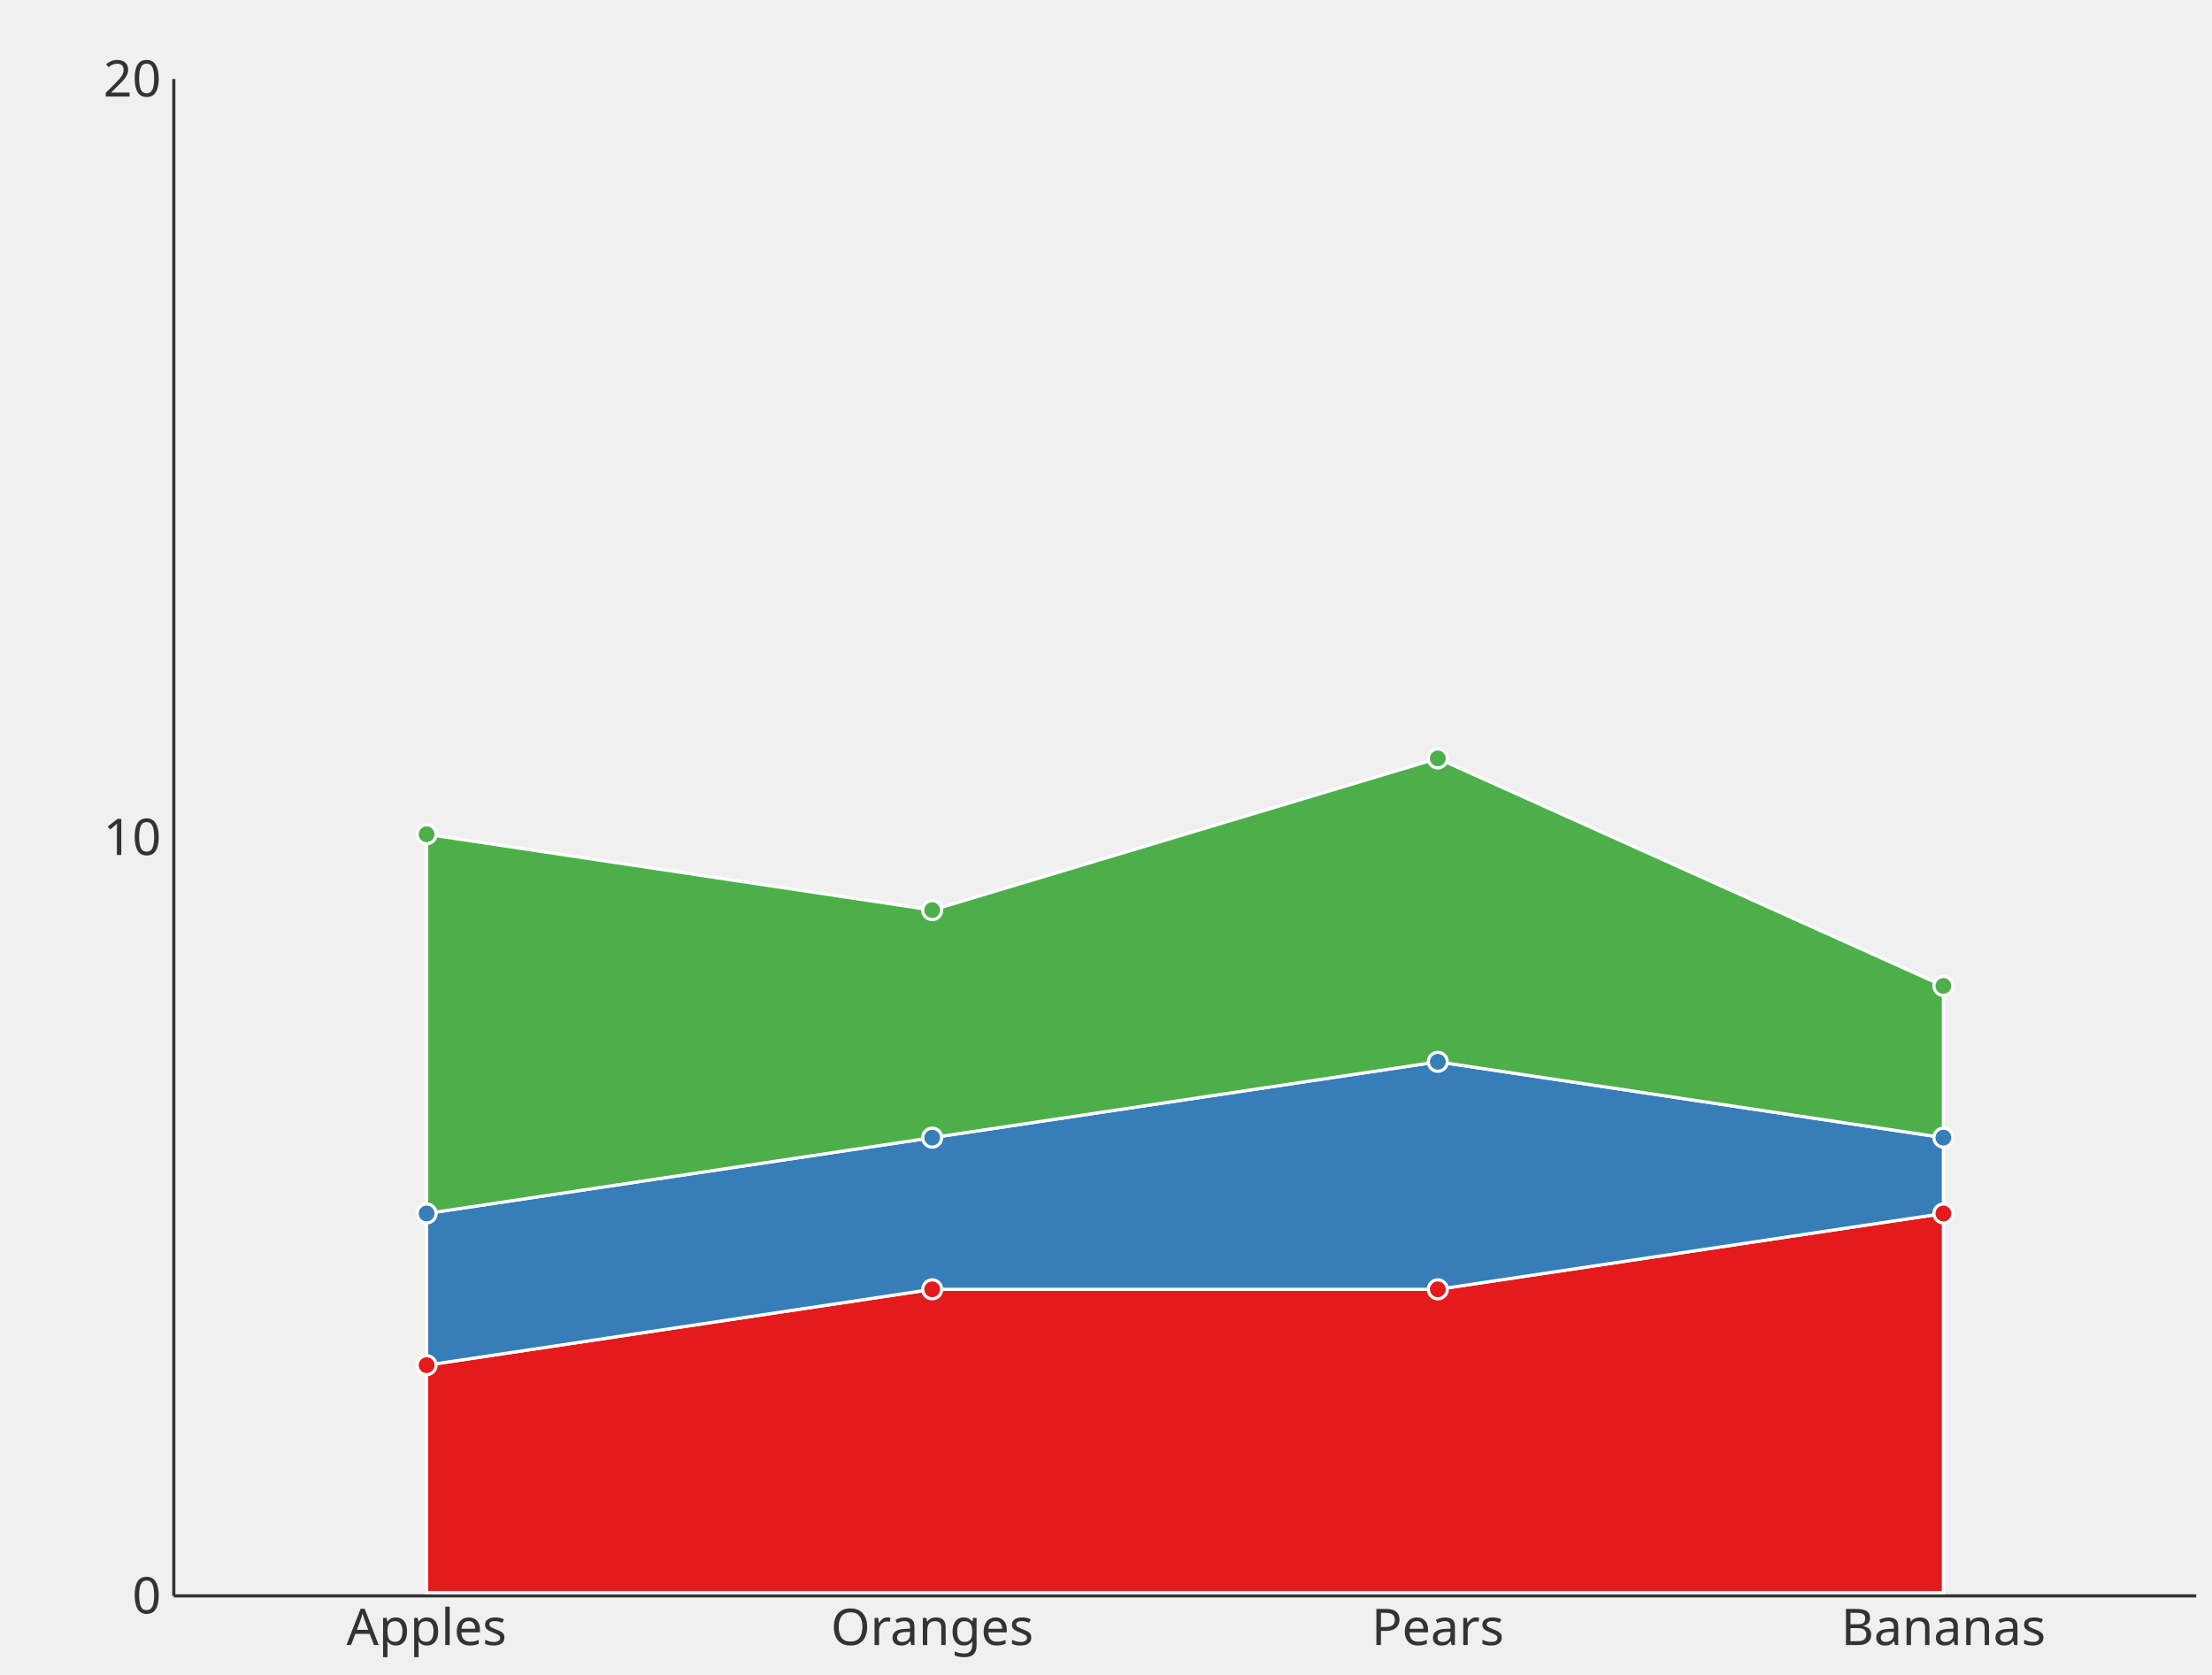
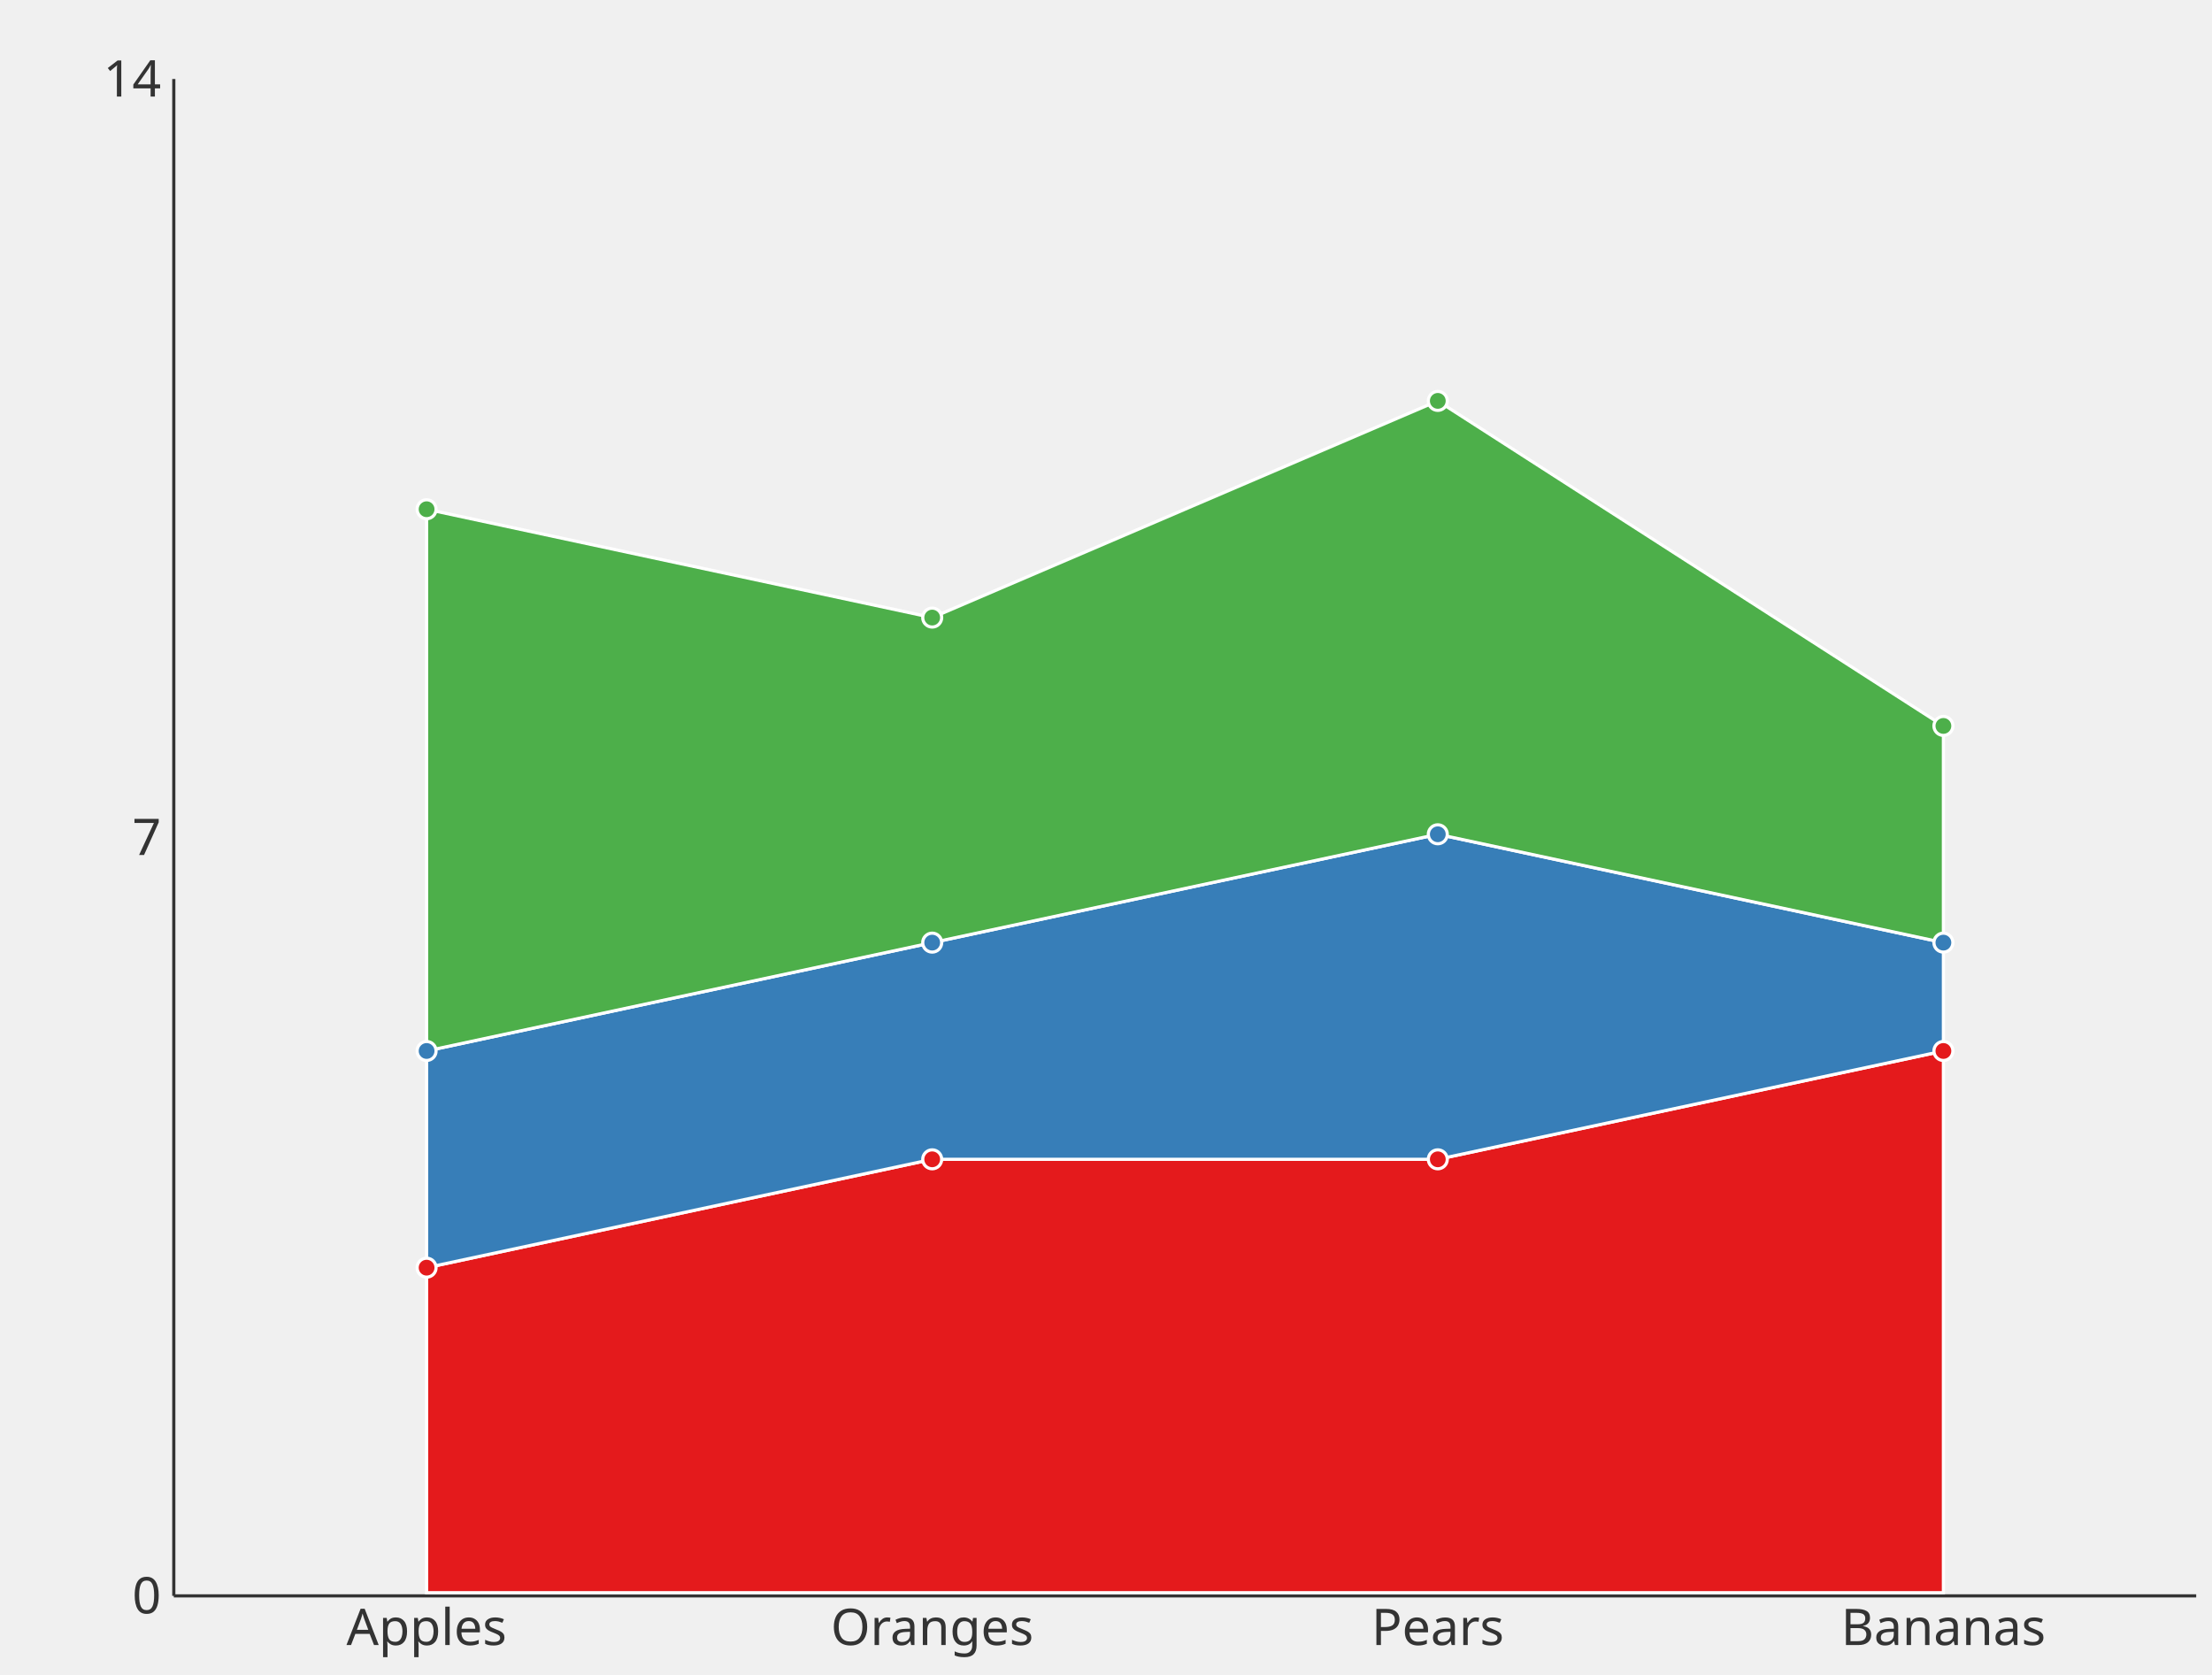
<svg xmlns="http://www.w3.org/2000/svg" font-family="sans-serif" font-size="16" viewBox="-55 -25 700 530">
  <style>
		@media (prefers-color-scheme: dark) {
			[fill="#333"] {fill: white}
			[stroke="#333"] {stroke: white}
		}
	</style>
  <g role="table">
    <line stroke="#333" x1="0" x2="0" y1="0" y2="480" />
    <line stroke="#333" x1="0" x2="640" y1="480" y2="480" />
    <g aria-hidden="true">
      <text dominant-baseline="middle" fill="#333" text-anchor="end" x="-4" y="480">0</text>
-       <text dominant-baseline="middle" fill="#333" text-anchor="end" x="-4" y="240">10</text>
-       <text dominant-baseline="middle" fill="#333" text-anchor="end" x="-4" y="0">20</text>
+       <text dominant-baseline="middle" fill="#333" text-anchor="end" x="-4" y="240">7</text>
+       <text dominant-baseline="middle" fill="#333" text-anchor="end" x="-4" y="0">14</text>
    </g>
    <g role="row">
      <text dominant-baseline="middle" fill="#333" role="columnheader" text-anchor="middle" x="80" y="490">Apples</text>
      <text dominant-baseline="middle" fill="#333" role="columnheader" text-anchor="middle" x="240" y="490">Oranges</text>
      <text dominant-baseline="middle" fill="#333" role="columnheader" text-anchor="middle" x="400" y="490">Pears</text>
      <text dominant-baseline="middle" fill="#333" role="columnheader" text-anchor="middle" x="560" y="490">Bananas</text>
    </g>
-     <polygon fill="#e41a1c" points="80,407 240,383 400,383 560,359 560,479 400,479 240,479 80,479" stroke="white" />
-     <polygon fill="#377eb8" points="80,359 240,335 400,311 560,335 560,359 400,383 240,383 80,407" stroke="white" />
-     <polygon fill="#4daf4a" points="80,239 240,263 400,215 560,287 560,335 400,311 240,335 80,359" stroke="white" />
+     <polygon fill="#e41a1c" points="80,376.143 240,341.857 400,341.857 560,307.571 560,479 400,479 240,479 80,479" stroke="white" />
+     <polygon fill="#377eb8" points="80,307.571 240,273.286 400,239 560,273.286 560,307.571 400,341.857 240,341.857 80,376.143" stroke="white" />
+     <polygon fill="#4daf4a" points="80,136.143 240,170.429 400,101.857 560,204.714 560,273.286 400,239 240,273.286 80,307.571" stroke="white" />
    <g fill="#e41a1c" role="row" stroke="white">
-       <circle cx="80" cy="407" r="3" role="cell">
+       <circle cx="80" cy="376.143" r="3" role="cell">
				</circle>
-       <circle cx="240" cy="383" r="3" role="cell">
+       <circle cx="240" cy="341.857" r="3" role="cell">
				</circle>
-       <circle cx="400" cy="383" r="3" role="cell">
+       <circle cx="400" cy="341.857" r="3" role="cell">
				</circle>
-       <circle cx="560" cy="359" r="3" role="cell">
+       <circle cx="560" cy="307.571" r="3" role="cell">
				</circle>
    </g>
    <g fill="#377eb8" role="row" stroke="white">
-       <circle cx="80" cy="359" r="3" role="cell">
+       <circle cx="80" cy="307.571" r="3" role="cell">
				</circle>
-       <circle cx="240" cy="335" r="3" role="cell">
+       <circle cx="240" cy="273.286" r="3" role="cell">
				</circle>
-       <circle cx="400" cy="311" r="3" role="cell">
+       <circle cx="400" cy="239" r="3" role="cell">
				</circle>
-       <circle cx="560" cy="335" r="3" role="cell">
+       <circle cx="560" cy="273.286" r="3" role="cell">
				</circle>
    </g>
    <g fill="#4daf4a" role="row" stroke="white">
-       <circle cx="80" cy="239" r="3" role="cell">
+       <circle cx="80" cy="136.143" r="3" role="cell">
				</circle>
-       <circle cx="240" cy="263" r="3" role="cell">
+       <circle cx="240" cy="170.429" r="3" role="cell">
				</circle>
-       <circle cx="400" cy="215" r="3" role="cell">
+       <circle cx="400" cy="101.857" r="3" role="cell">
				</circle>
-       <circle cx="560" cy="287" r="3" role="cell">
+       <circle cx="560" cy="204.714" r="3" role="cell">
				</circle>
    </g>
  </g>
</svg>
